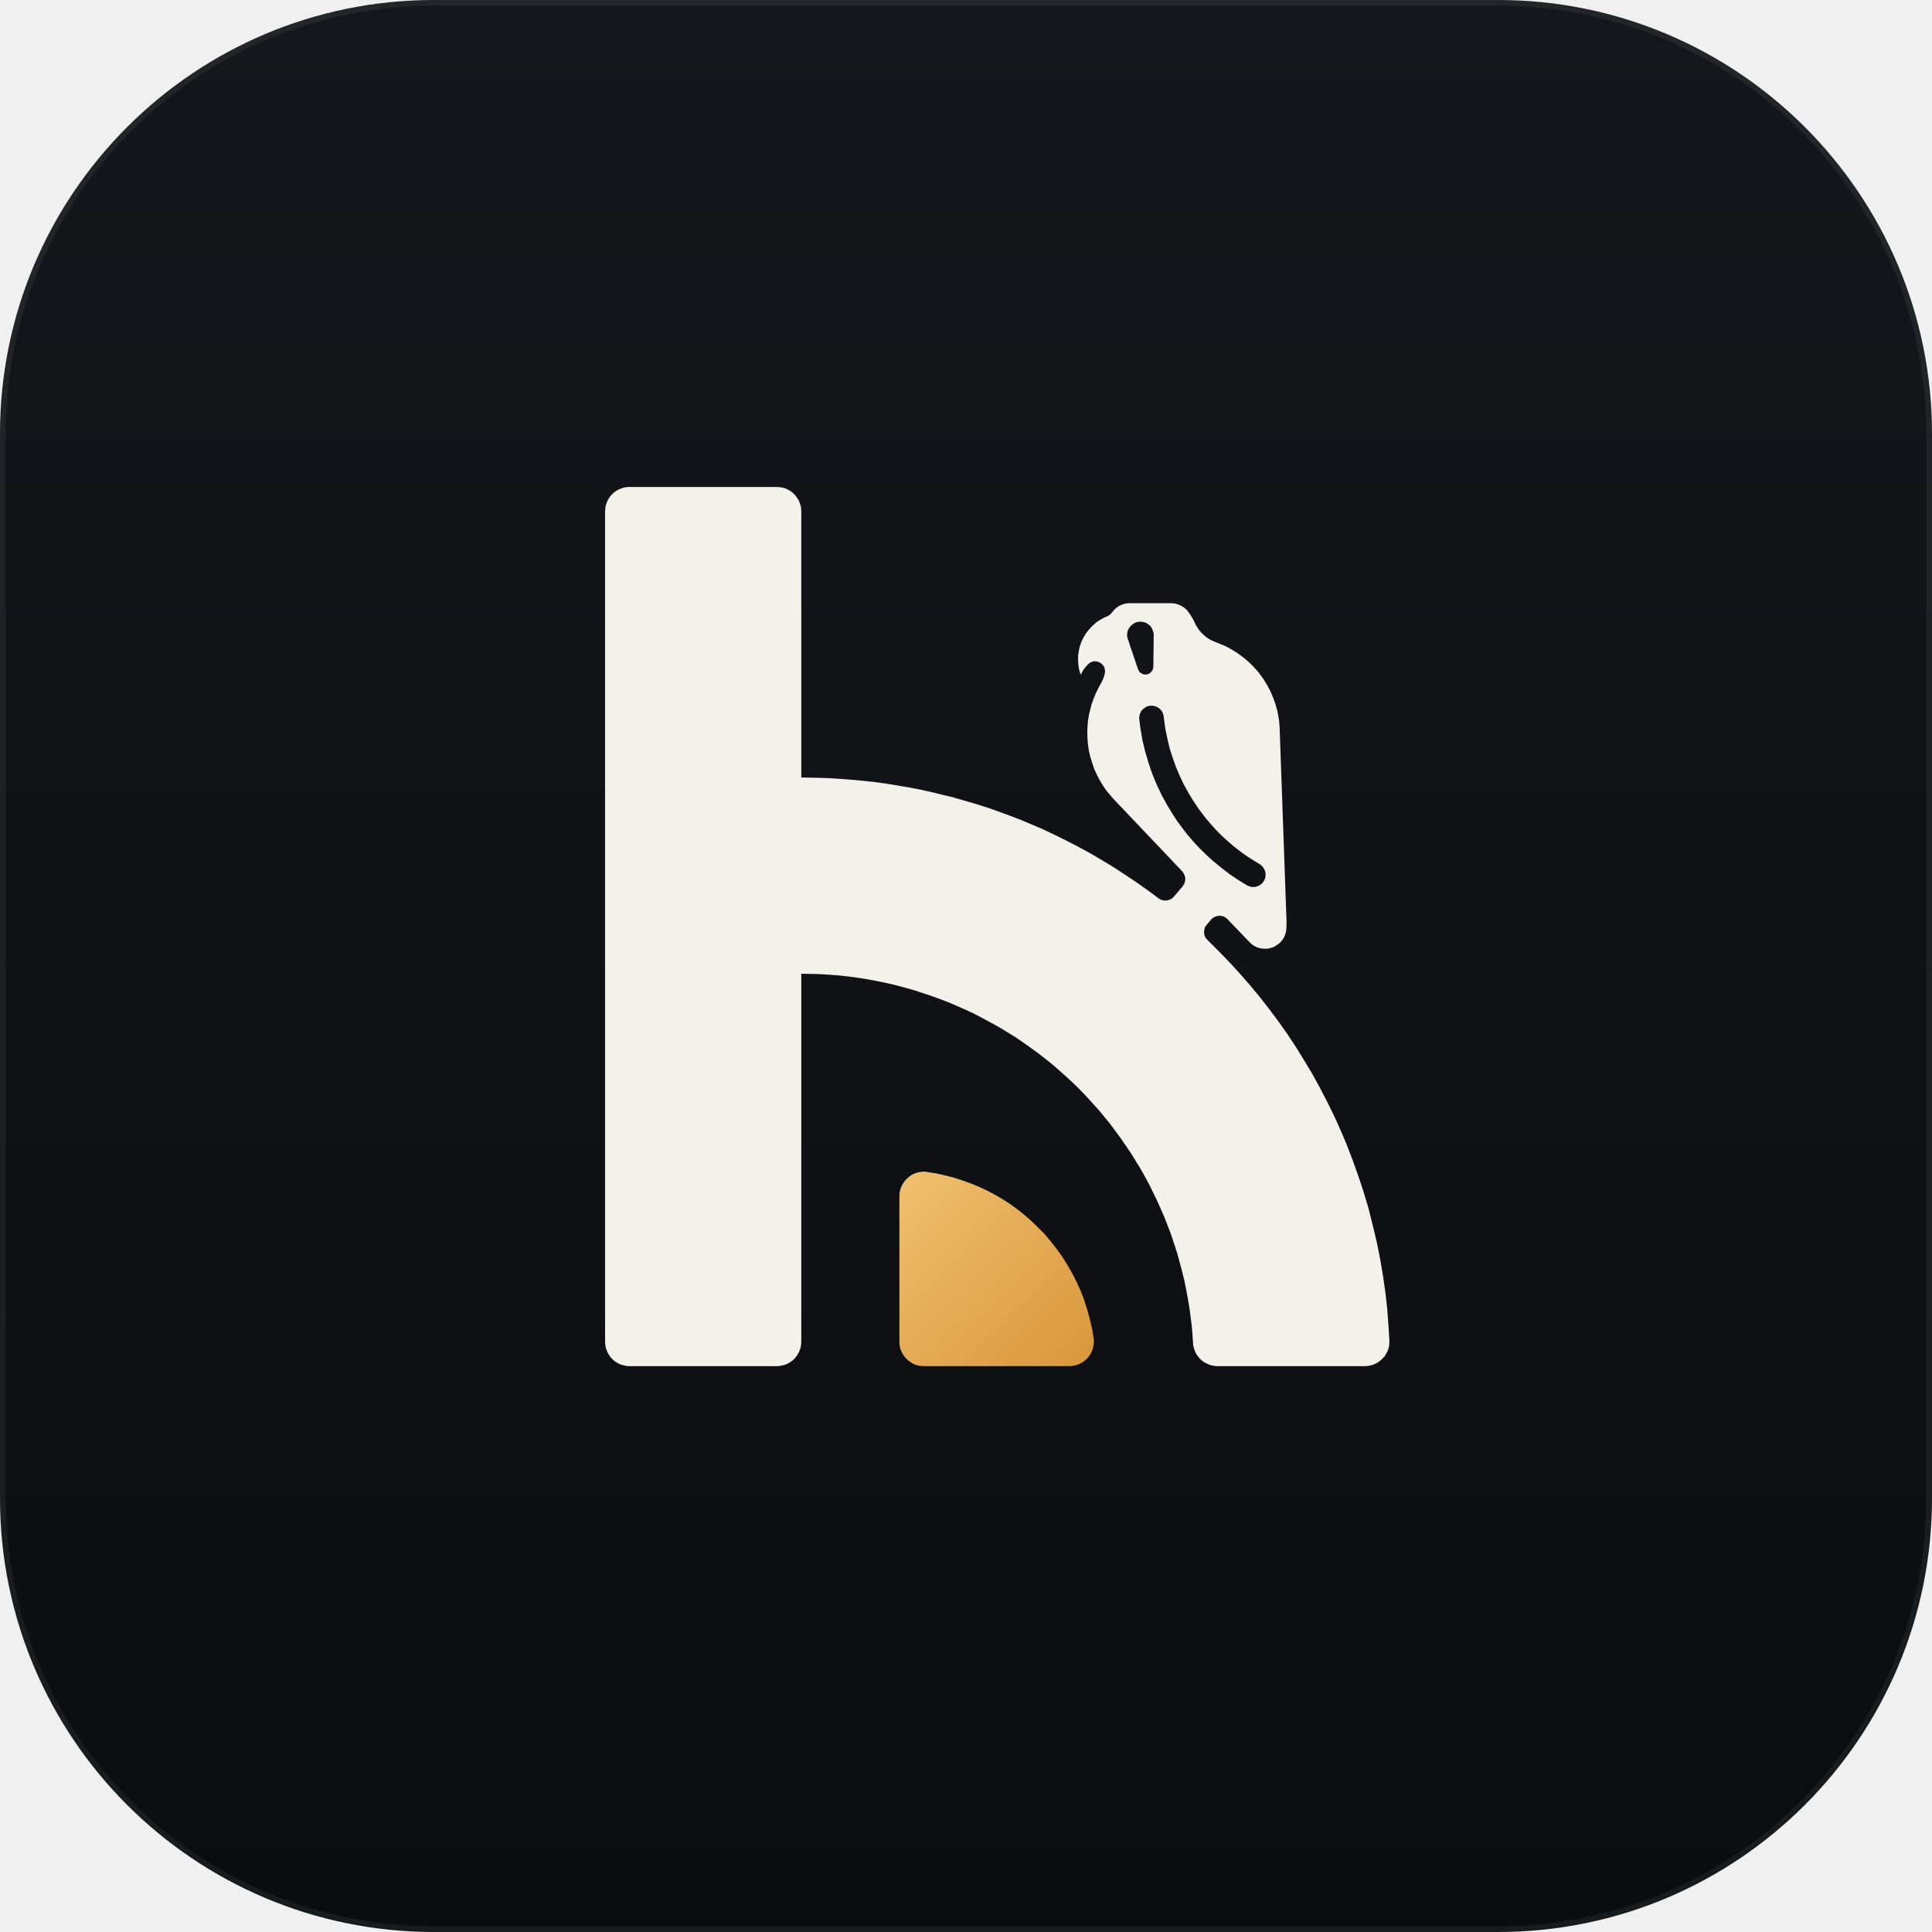
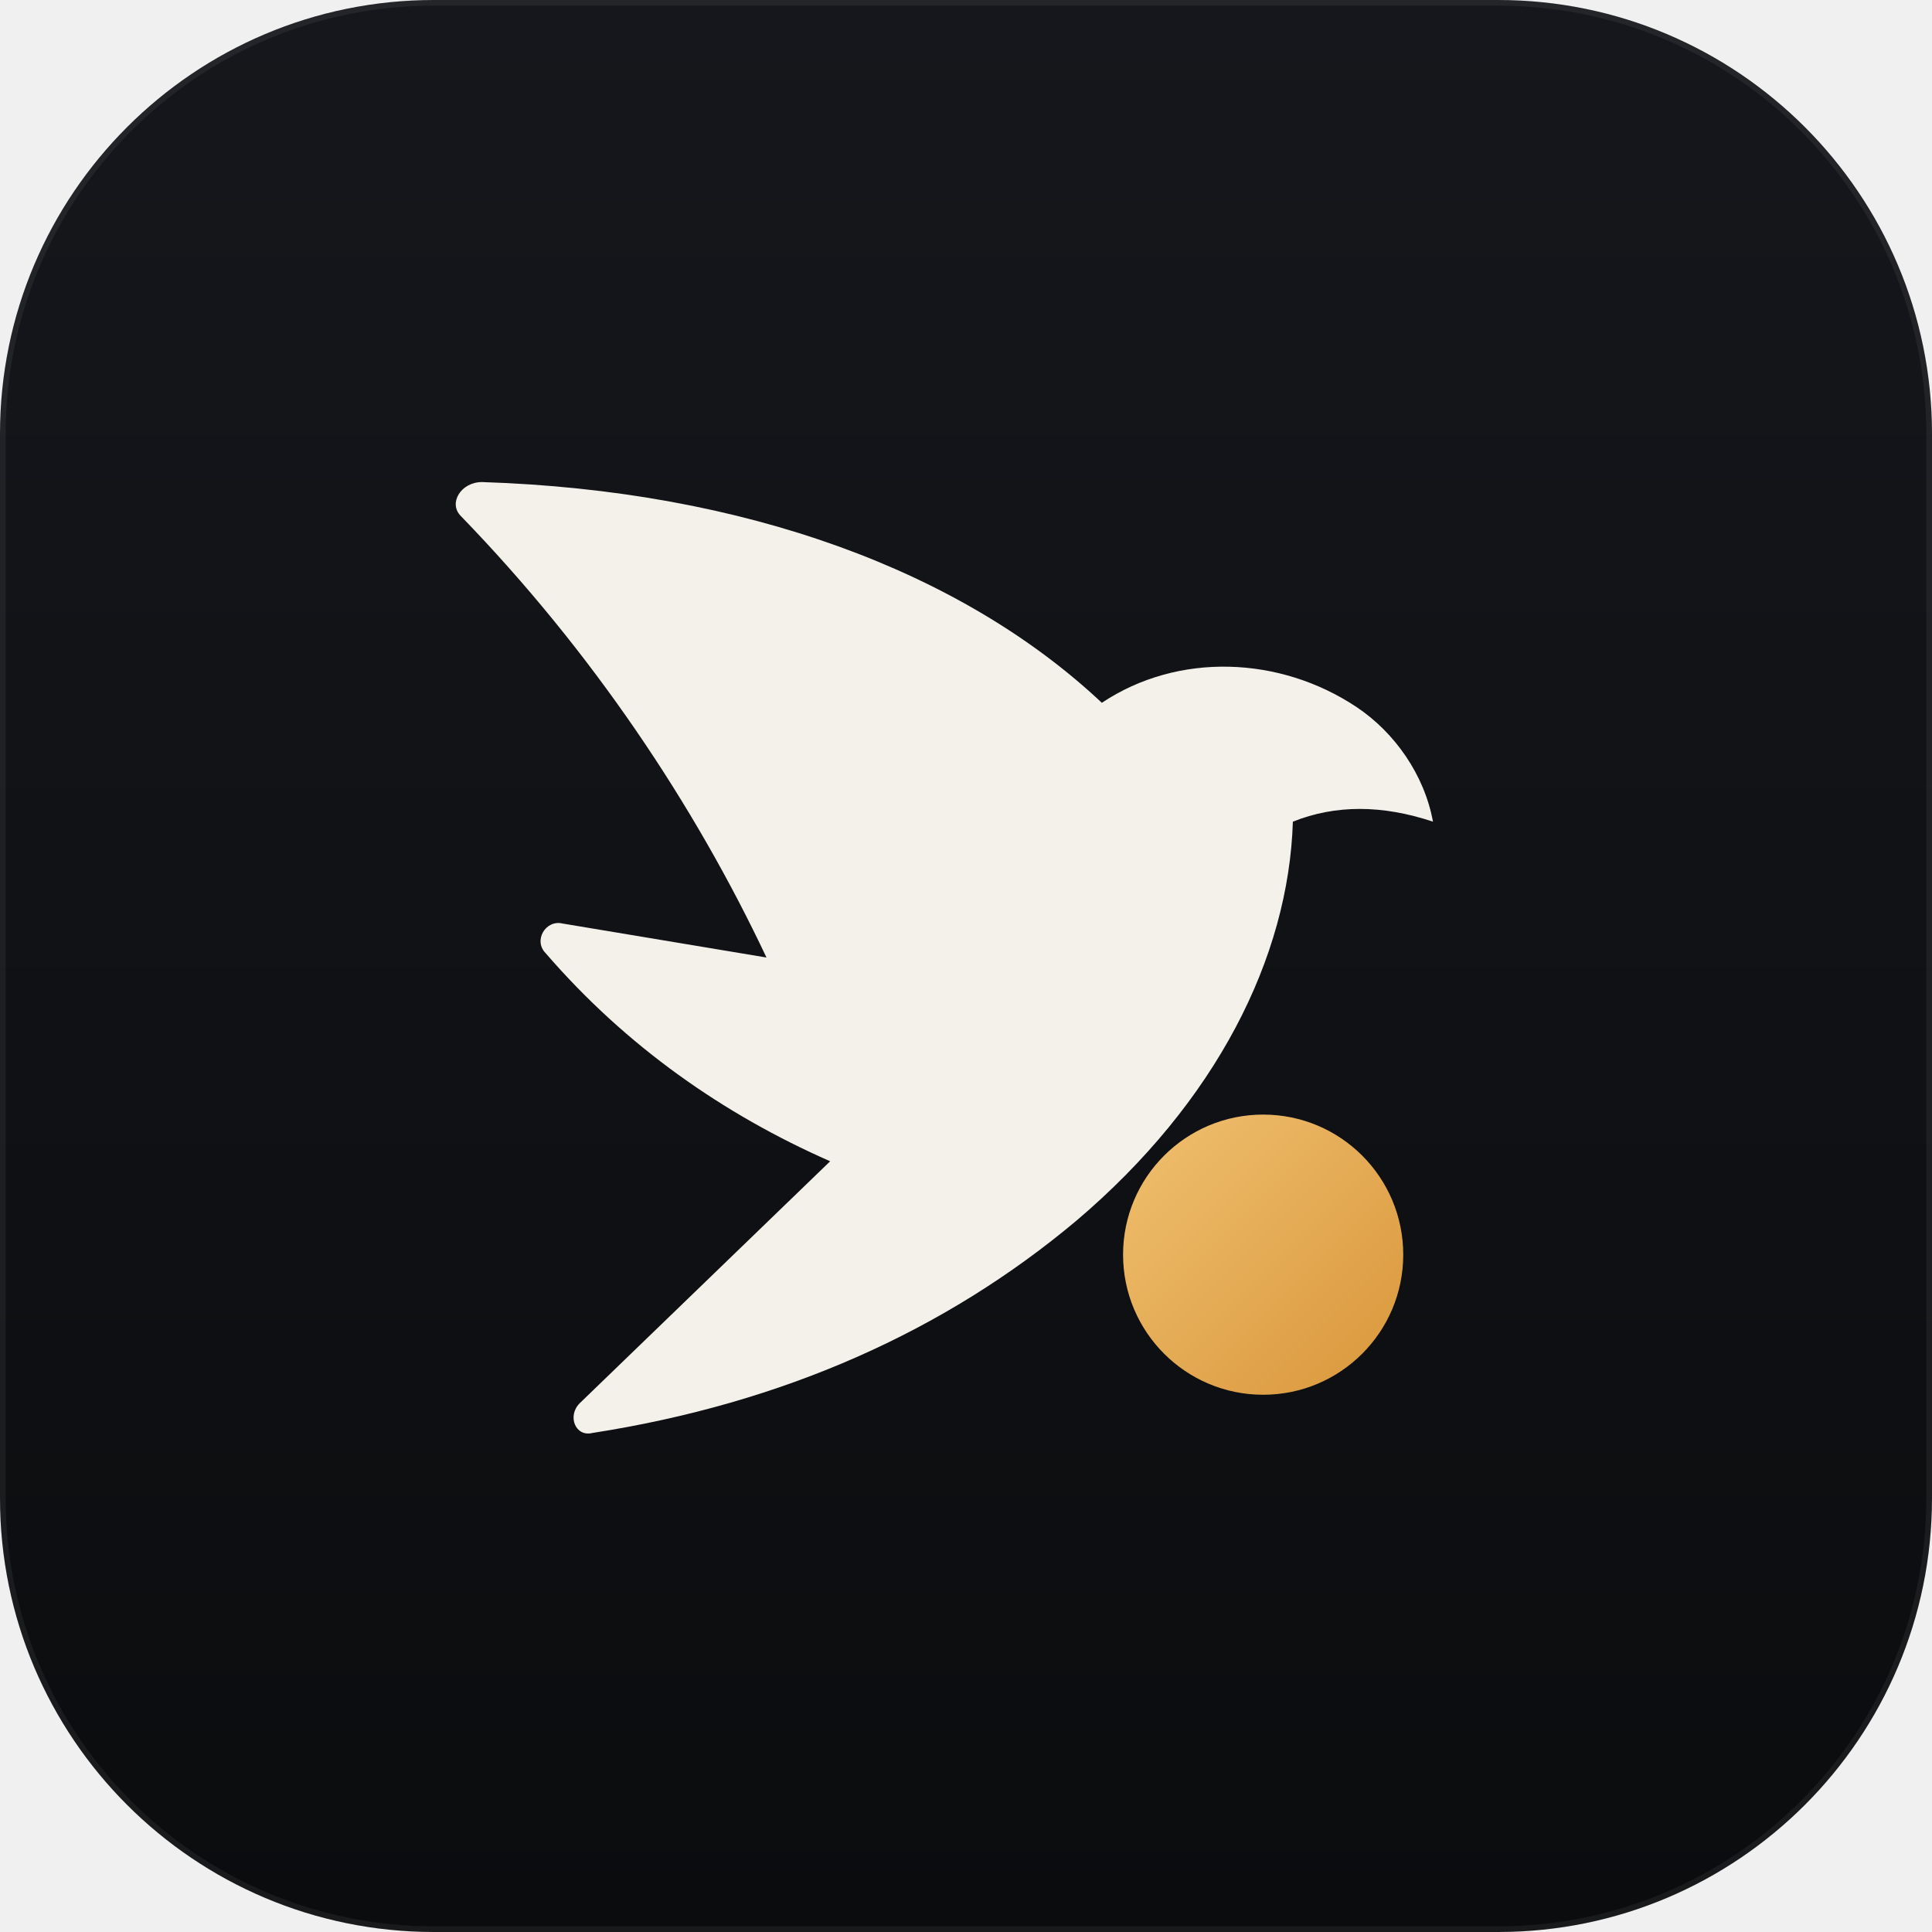
<svg xmlns="http://www.w3.org/2000/svg" width="1024" height="1024" viewBox="0 0 1024 1024">
  <defs>
    <linearGradient id="bg" x1="0" y1="0" x2="0" y2="1">
      <stop offset="0" stop-color="#15171c" />
      <stop offset="1" stop-color="#0b0c0e" />
    </linearGradient>
    <linearGradient id="gold" x1="0" y1="0" x2="1" y2="1">
      <stop offset="0" stop-color="#f0c070" />
      <stop offset="1" stop-color="#d9963a" />
    </linearGradient>
  </defs>
  <rect width="1024" height="1024" rx="230" fill="url(#bg)" />
  <rect x="1.5" y="1.5" width="1021" height="1021" rx="228.5" fill="none" stroke="#ffffff" stroke-opacity="0.06" stroke-width="3" />
-   <path fill="#f4f1ea" fill-rule="evenodd" d="M639.5,497.7L639.0,497.1L638.6,496.2L638.3,495.3L638.2,494.5L638.2,493.7L638.3,492.9L638.5,491.9L638.8,491.2L639.6,490.1L641.9,487.4L642.5,486.8L643.1,486.3L644.0,485.9L644.9,485.6L645.9,485.4L646.9,485.4L648.1,485.6L649.2,486.1L650.1,486.7L650.7,487.3L662.8,499.9L663.9,500.8L664.9,501.4L666.2,502.1L667.3,502.4L668.4,502.7L669.5,502.8L670.6,502.9L671.7,502.8L672.5,502.7L673.6,502.4L674.7,502.1L675.7,501.6L676.6,501.0L677.5,500.4L678.4,499.7L679.1,498.9L679.7,498.2L680.3,497.3L680.8,496.3L681.2,495.2L681.6,493.9L681.8,492.4L681.9,488.7L678.2,385.0L677.9,381.6L677.6,380.0L677.1,377.1L676.1,373.5L675.0,370.3L674.4,368.8L673.2,366.1L671.6,363.1L669.7,360.0L667.9,357.5L666.9,356.2L664.5,353.5L662.1,351.1L659.8,349.1L658.5,348.1L655.8,346.1L652.7,344.2L649.8,342.6L647.0,341.4L643.7,340.1L641.9,339.3L639.9,338.1L638.3,336.8L636.6,335.2L635.3,333.6L634.0,331.6L632.3,328.1L630.9,325.8L630.0,324.6L629.2,323.5L628.4,322.7L627.5,322.0L625.9,321.0L624.5,320.4L622.7,319.9L621.1,319.7L598.4,319.7L597.2,319.8L596.2,320.0L595.1,320.3L594.1,320.7L592.7,321.4L591.3,322.5L590.3,323.5L588.8,325.3L588.0,326.0L587.4,326.4L585.1,327.4L583.7,328.2L582.3,329.0L581.0,329.9L579.8,331.0L578.6,332.1L577.0,333.9L575.5,335.8L574.7,337.2L573.9,338.6L573.2,340.1L572.4,342.3L572.0,343.9L571.6,346.2L571.4,347.9L571.4,350.3L571.6,352.7L572.0,355.1L572.8,357.7L573.6,356.1L574.3,354.9L575.1,353.9L576.2,352.6L576.9,351.9L577.6,351.3L578.5,350.9L579.3,350.6L580.4,350.5L581.4,350.6L582.4,350.9L583.3,351.4L584.2,352.1L584.9,353.0L585.4,353.9L585.6,354.9L585.7,355.8L585.6,356.8L585.3,358.1L584.7,359.8L583.9,361.5L582.2,364.6L580.8,367.5L579.6,370.4L578.5,373.5L577.7,376.7L577.2,378.7L576.7,381.7L576.4,385.0L576.3,388.3L576.4,391.7L576.7,395.0L577.2,398.3L578.0,401.6L579.0,404.7L580.1,407.9L581.5,410.9L583.1,413.9L584.8,416.7L586.7,419.4L588.9,422.0L590.2,423.5L626.6,461.8L627.3,462.8L627.9,464.0L628.1,464.7L628.2,465.5L628.2,466.3L628.1,467.1L627.9,467.8L627.6,468.5L626.9,469.7L622.2,475.2L621.4,476.0L620.4,476.7L619.4,477.0L618.3,477.3L617.3,477.3L616.5,477.2L615.7,477.0L615.0,476.7L614.3,476.3L608.1,471.7L601.4,467.0L595.7,463.2L588.9,458.8L584.2,456.0L579.5,453.2L574.8,450.6L570.0,448.0L563.9,444.9L559.0,442.5L552.9,439.6L547.8,437.4L541.6,434.8L536.5,432.8L530.2,430.5L525.0,428.6L518.5,426.5L512.0,424.6L505.5,422.7L500.1,421.4L493.6,419.8L488.2,418.6L481.5,417.3L474.9,416.2L469.4,415.3L462.7,414.4L456.0,413.7L450.5,413.2L443.8,412.7L438.3,412.4L431.5,412.2L424.7,412.1L424.7,271.1L424.6,269.4L424.4,268.1L424.1,267.3L423.7,266.1L423.4,265.3L422.5,263.9L421.5,262.5L420.3,261.3L419.3,260.5L417.8,259.6L416.3,258.9L414.6,258.4L413.0,258.2L411.7,258.1L332.8,258.1L331.2,258.3L329.9,258.7L328.7,259.1L327.6,259.6L326.1,260.5L325.1,261.3L323.9,262.5L323.1,263.5L322.2,265.0L321.7,266.1L321.4,266.9L321.0,268.1L320.9,269.0L320.8,269.8L320.7,271.1L320.7,711.1L320.8,712.4L321.0,714.0L321.4,715.3L322.0,716.8L322.7,718.0L323.6,719.3L324.8,720.6L326.1,721.7L326.8,722.1L327.9,722.8L329.5,723.4L331.2,723.8L332.0,724.0L333.3,724.1L412.5,724.1L414.2,723.8L415.9,723.4L417.4,722.8L418.9,721.9L420.3,720.9L421.5,719.7L422.5,718.3L423.4,716.8L424.0,715.3L424.4,714.0L424.6,712.8L424.7,711.1L424.7,516.2L424.8,516.1L430.1,516.2L434.6,516.3L439.2,516.6L444.6,517.0L450.0,517.6L454.5,518.2L459.0,518.9L464.4,519.9L468.8,520.8L474.1,522.0L479.4,523.4L483.7,524.6L488.9,526.3L493.2,527.7L498.4,529.6L502.6,531.2L506.8,533.0L511.8,535.2L515.9,537.1L520.7,539.6L525.5,542.2L529.5,544.4L534.1,547.2L538.0,549.6L541.7,552.1L546.2,555.3L550.6,558.5L554.2,561.3L558.4,564.7L561.8,567.7L565.2,570.7L569.2,574.4L572.4,577.6L575.6,580.9L578.6,584.2L582.3,588.3L585.8,592.5L588.6,596.0L591.3,599.6L594.0,603.3L597.1,607.8L599.6,611.5L602.0,615.4L604.4,619.3L606.6,623.2L609.2,628.0L611.2,632.1L613.2,636.2L615.4,641.1L617.2,645.3L619.2,650.4L620.8,654.6L622.5,659.8L623.9,664.1L625.1,668.5L626.5,673.7L627.8,679.0L628.7,683.5L629.5,687.9L630.3,692.4L630.9,696.9L631.6,702.3L632.0,706.8L632.4,712.7L632.5,713.6L632.9,714.8L633.1,715.6L633.6,716.8L634.0,717.5L634.7,718.6L635.5,719.6L636.1,720.3L637.0,721.1L638.1,721.9L639.5,722.7L641.1,723.4L641.9,723.6L643.2,723.9L644.9,724.1L723.4,724.1L724.7,724.0L725.5,723.9L726.4,723.7L727.6,723.4L729.2,722.7L730.3,722.1L731.0,721.6L732.0,720.8L732.9,719.9L733.8,719.0L734.7,717.5L735.5,716.0L735.9,714.8L736.3,713.1L736.4,711.8L736.4,710.5L736.0,703.7L735.3,694.2L734.4,686.0L733.1,676.7L731.5,667.3L729.9,659.2L727.7,649.9L725.4,640.7L722.7,631.6L720.1,623.8L716.9,614.8L713.5,606.0L710.3,598.5L706.9,591.0L703.3,583.7L699.5,576.4L695.6,569.3L691.4,562.3L687.1,555.3L682.6,548.5L677.9,541.8L673.0,535.2L668.0,528.8L662.8,522.5L657.4,516.3L651.9,510.3L646.3,504.5ZM605.4,329.6L606.5,329.8L607.6,330.2L608.7,331.0L609.6,331.7L610.3,332.6L610.9,333.9L611.3,335.0L611.5,336.1L611.3,353.3L611.2,354.1L611.0,354.8L610.7,355.4L610.3,356.0L609.9,356.4L609.3,356.9L608.7,357.2L608.0,357.4L607.4,357.5L606.8,357.5L606.1,357.4L605.5,357.2L605.0,356.9L604.5,356.6L604.0,356.2L603.6,355.6L603.3,355.1L597.8,338.8L597.5,337.9L597.4,337.0L597.4,336.3L597.5,335.4L597.6,334.7L597.9,333.9L598.6,332.6L599.2,331.9L599.6,331.4L600.2,331.0L600.9,330.5L601.7,330.0L602.4,329.8L603.8,329.5L604.7,329.5ZM616.7,379.2L617.6,386.0L618.6,390.9L619.8,396.1L621.4,401.2L623.2,406.3L625.1,410.8L627.4,415.7L629.8,420.0L631.6,423.1L633.3,425.7L635.3,428.7L637.2,431.2L639.1,433.7L641.4,436.4L643.8,439.1L646.3,441.7L648.5,443.8L650.9,446.0L653.2,448.0L656.0,450.2L658.9,452.4L661.8,454.4L664.5,456.1L668.1,458.3L668.7,458.9L669.4,459.6L669.9,460.4L670.2,460.9L670.6,462.1L670.7,462.8L670.8,463.6L670.7,464.9L670.3,466.1L670.0,466.7L669.6,467.4L668.7,468.4L668.2,468.8L667.5,469.3L666.8,469.6L666.0,469.9L665.1,470.1L664.3,470.1L663.4,470.1L662.6,469.9L661.8,469.6L661.2,469.4L656.3,466.4L651.7,463.3L647.3,459.9L643.0,456.4L639.6,453.3L636.0,449.8L632.9,446.5L629.6,442.7L626.8,439.1L623.8,435.0L621.1,430.8L618.5,426.5L615.6,421.2L613.0,415.7L610.7,410.1L609.7,407.2L608.6,403.9L606.9,398.1L605.5,392.2L605.0,389.2L604.4,385.7L603.9,381.7L603.8,380.3L604.0,379.0L604.4,377.8L605.0,376.7L605.9,375.8L606.9,375.0L608.0,374.4L609.3,374.1L610.5,374.0L611.8,374.2L613.0,374.6L614.1,375.2L615.1,376.1L615.9,377.1L616.4,378.2Z" />
-   <path fill="url(#gold)" d="M491.5,621.2L490.3,621.0L489.0,621.0L487.7,621.2L486.4,621.4L485.2,621.8L484.0,622.3L482.9,622.9L481.8,623.7L480.9,624.5L480.0,625.4L479.2,626.4L478.5,627.5L477.9,628.6L477.4,629.8L477.0,631.1L476.8,632.3L476.7,634.0L476.7,711.5L476.8,712.8L476.9,713.6L477.1,714.5L477.5,715.7L477.9,716.5L478.4,717.6L478.9,718.3L479.6,719.3L480.5,720.3L481.4,721.1L482.8,722.1L483.9,722.8L485.1,723.3L486.7,723.8L488.0,724.0L489.3,724.1L567.2,724.1L568.0,724.0L569.3,723.8L570.1,723.6L571.4,723.2L572.2,722.9L573.3,722.3L574.0,721.9L575.1,721.1L576.0,720.2L576.9,719.3L577.6,718.2L578.3,717.1L578.8,716.0L579.3,714.4L579.6,713.1L579.7,711.8L579.8,710.5L579.7,709.7L578.9,704.7L577.8,699.8L576.5,695.0L574.9,689.8L573.0,684.7L570.8,679.8L568.3,674.9L565.6,670.2L562.9,665.9L559.7,661.5L556.4,657.3L553.4,653.8L549.9,650.3L546.6,647.1L542.9,643.9L539.3,641.0L535.3,638.1L531.4,635.6L527.1,633.1L523.1,631.0L518.6,628.9L514.4,627.2L509.7,625.5L505.3,624.1L500.6,622.9L496.1,621.9Z" />
+   <g transform="translate(152.0 152.0) scale(22.5)">
+     <path fill="#f4f1ea" d="M19.2 9.8C21.0 8.6 23.4 8.7 25.2 9.9C26.1 10.5 26.8 11.5 27.0 12.6C25.8 12.2 24.7 12.2 23.7 12.6C23.6 15.8 21.9 19.2 18.6 22.0C15.5 24.6 11.7 26.3 7.2 27.0C6.8 27.1 6.6 26.6 6.9 26.3L12.8 20.6C10.3 19.5 8.0 17.9 6.1 15.7C5.8 15.4 6.1 14.9 6.5 15.0L11.3 15.8C9.6 12.2 7.2 8.6 4.1 5.4C3.8 5.1 4.1 4.6 4.6 4.6C10.8 4.8 15.9 6.7 19.2 9.8Z" />
+     <circle cx="23" cy="22.8" r="3.3" fill="url(#gold)" />
+   </g>
</svg>
